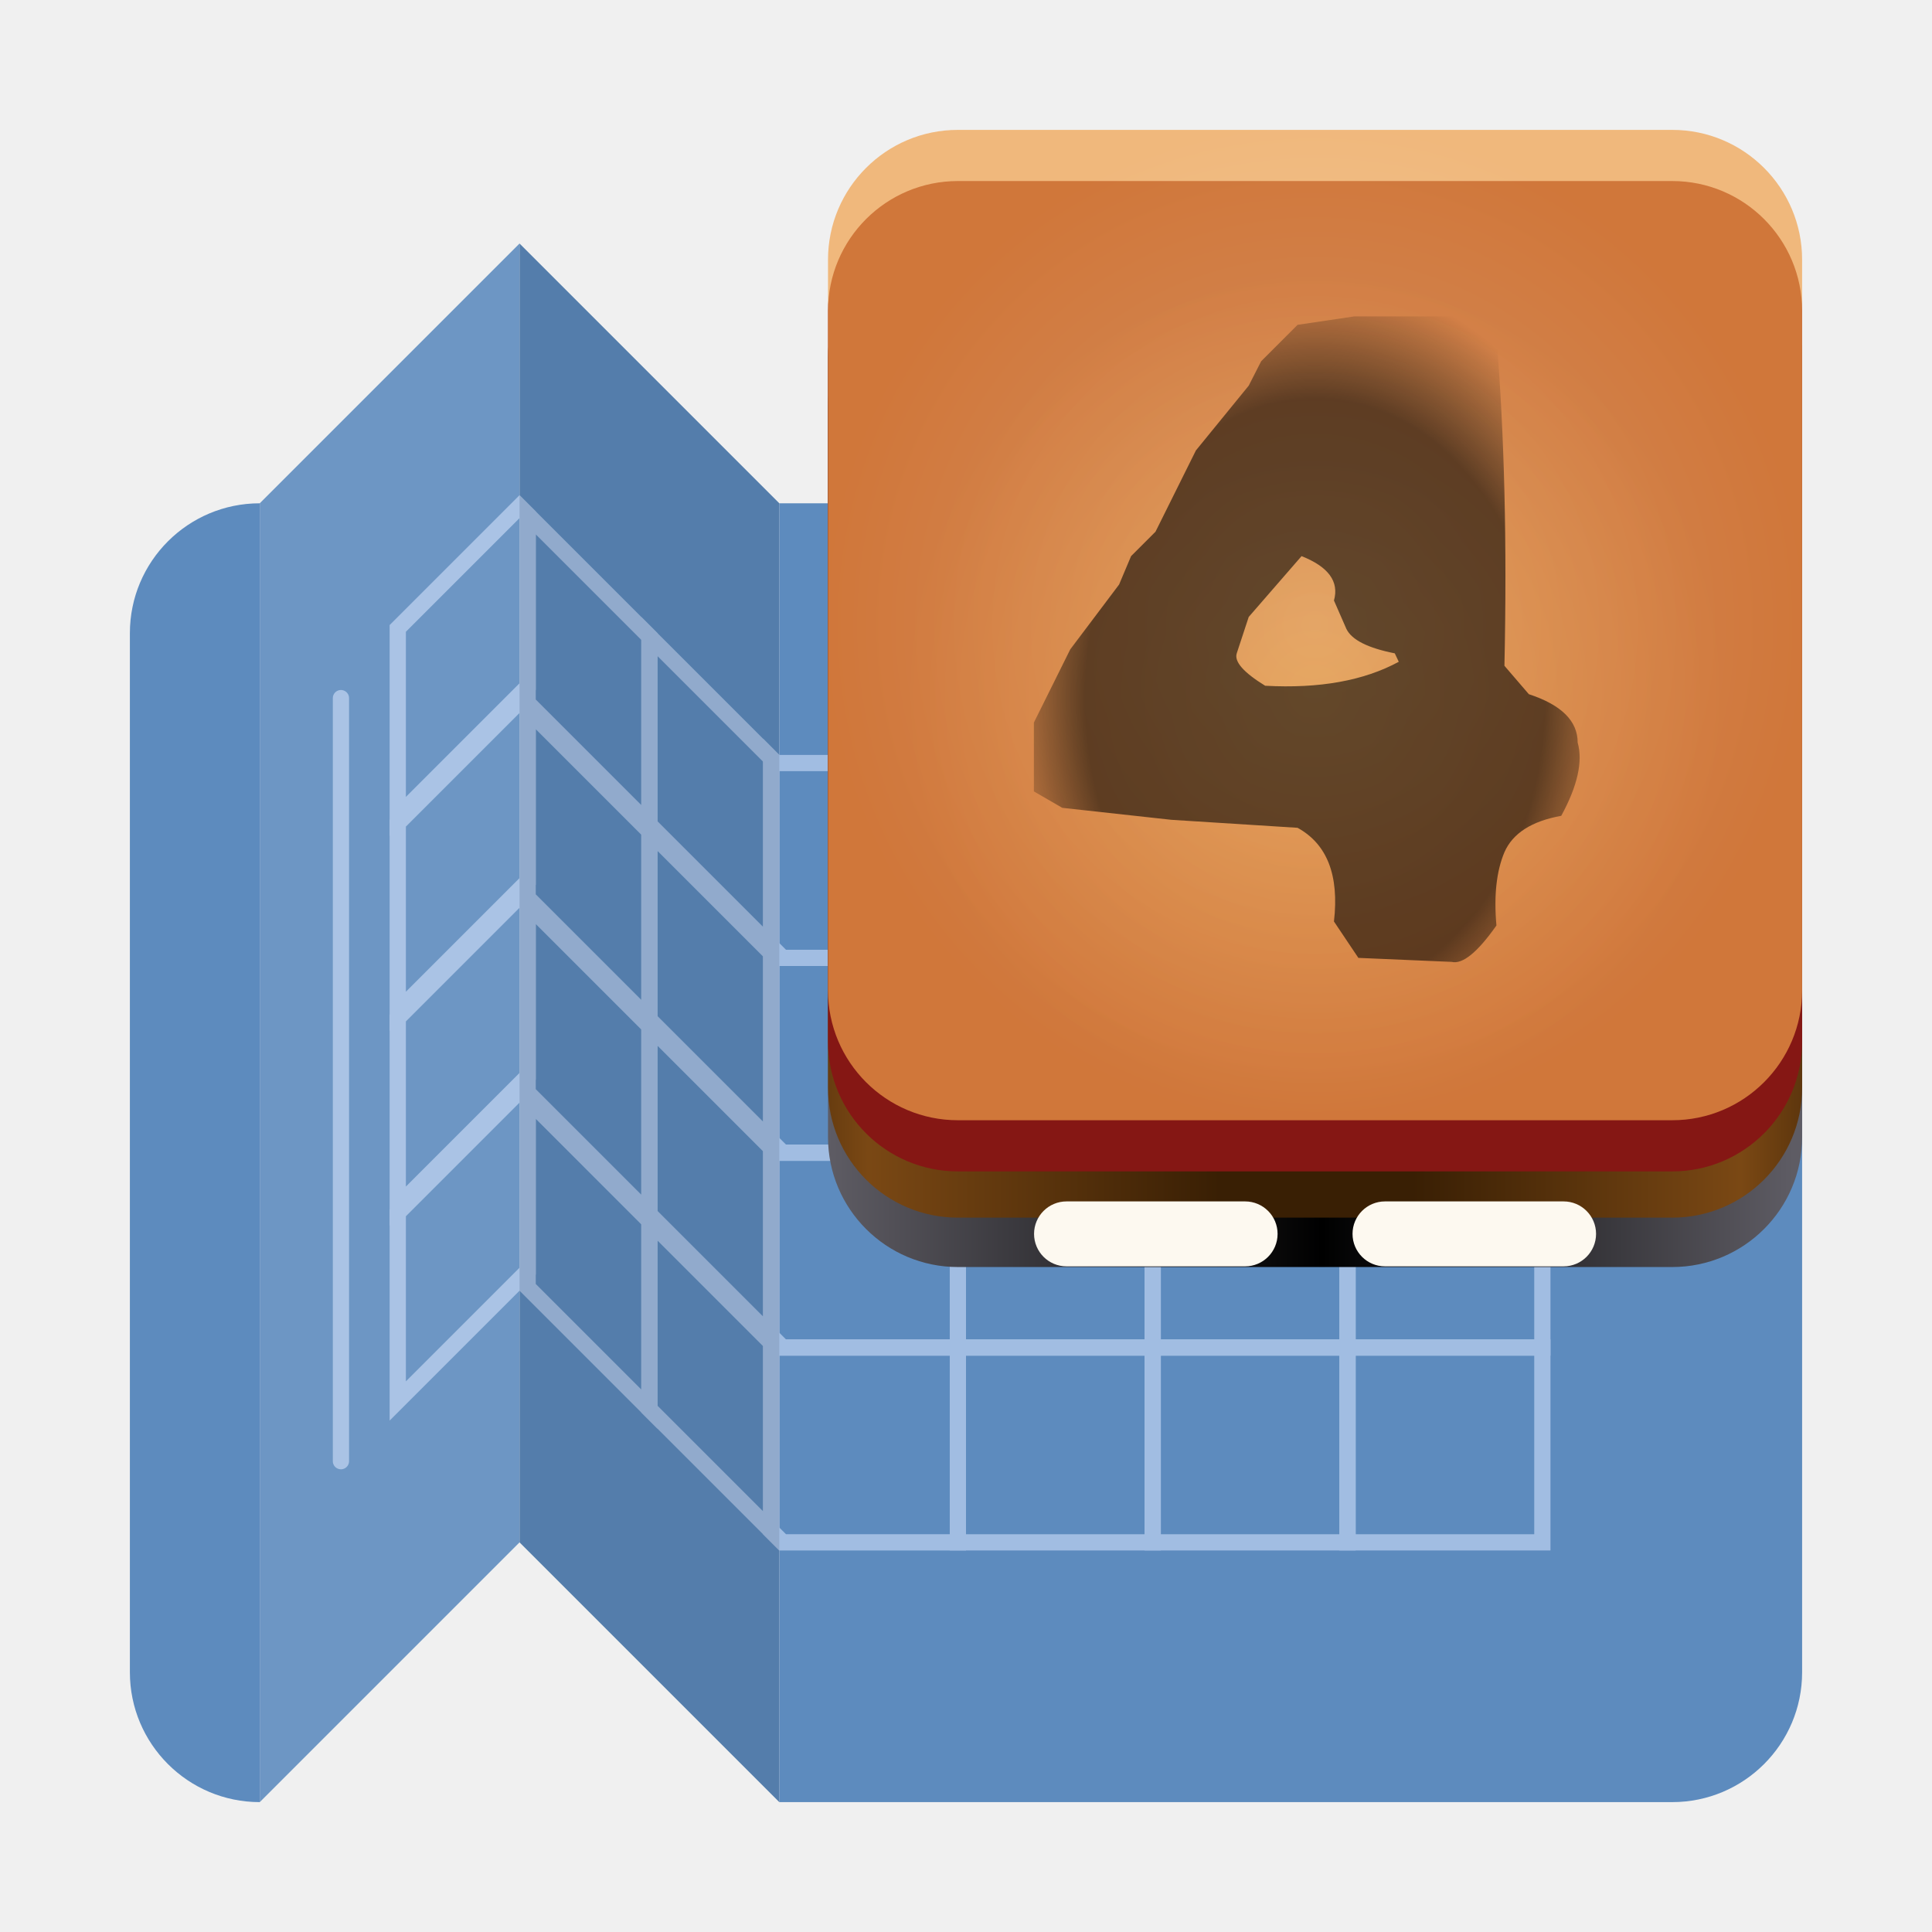
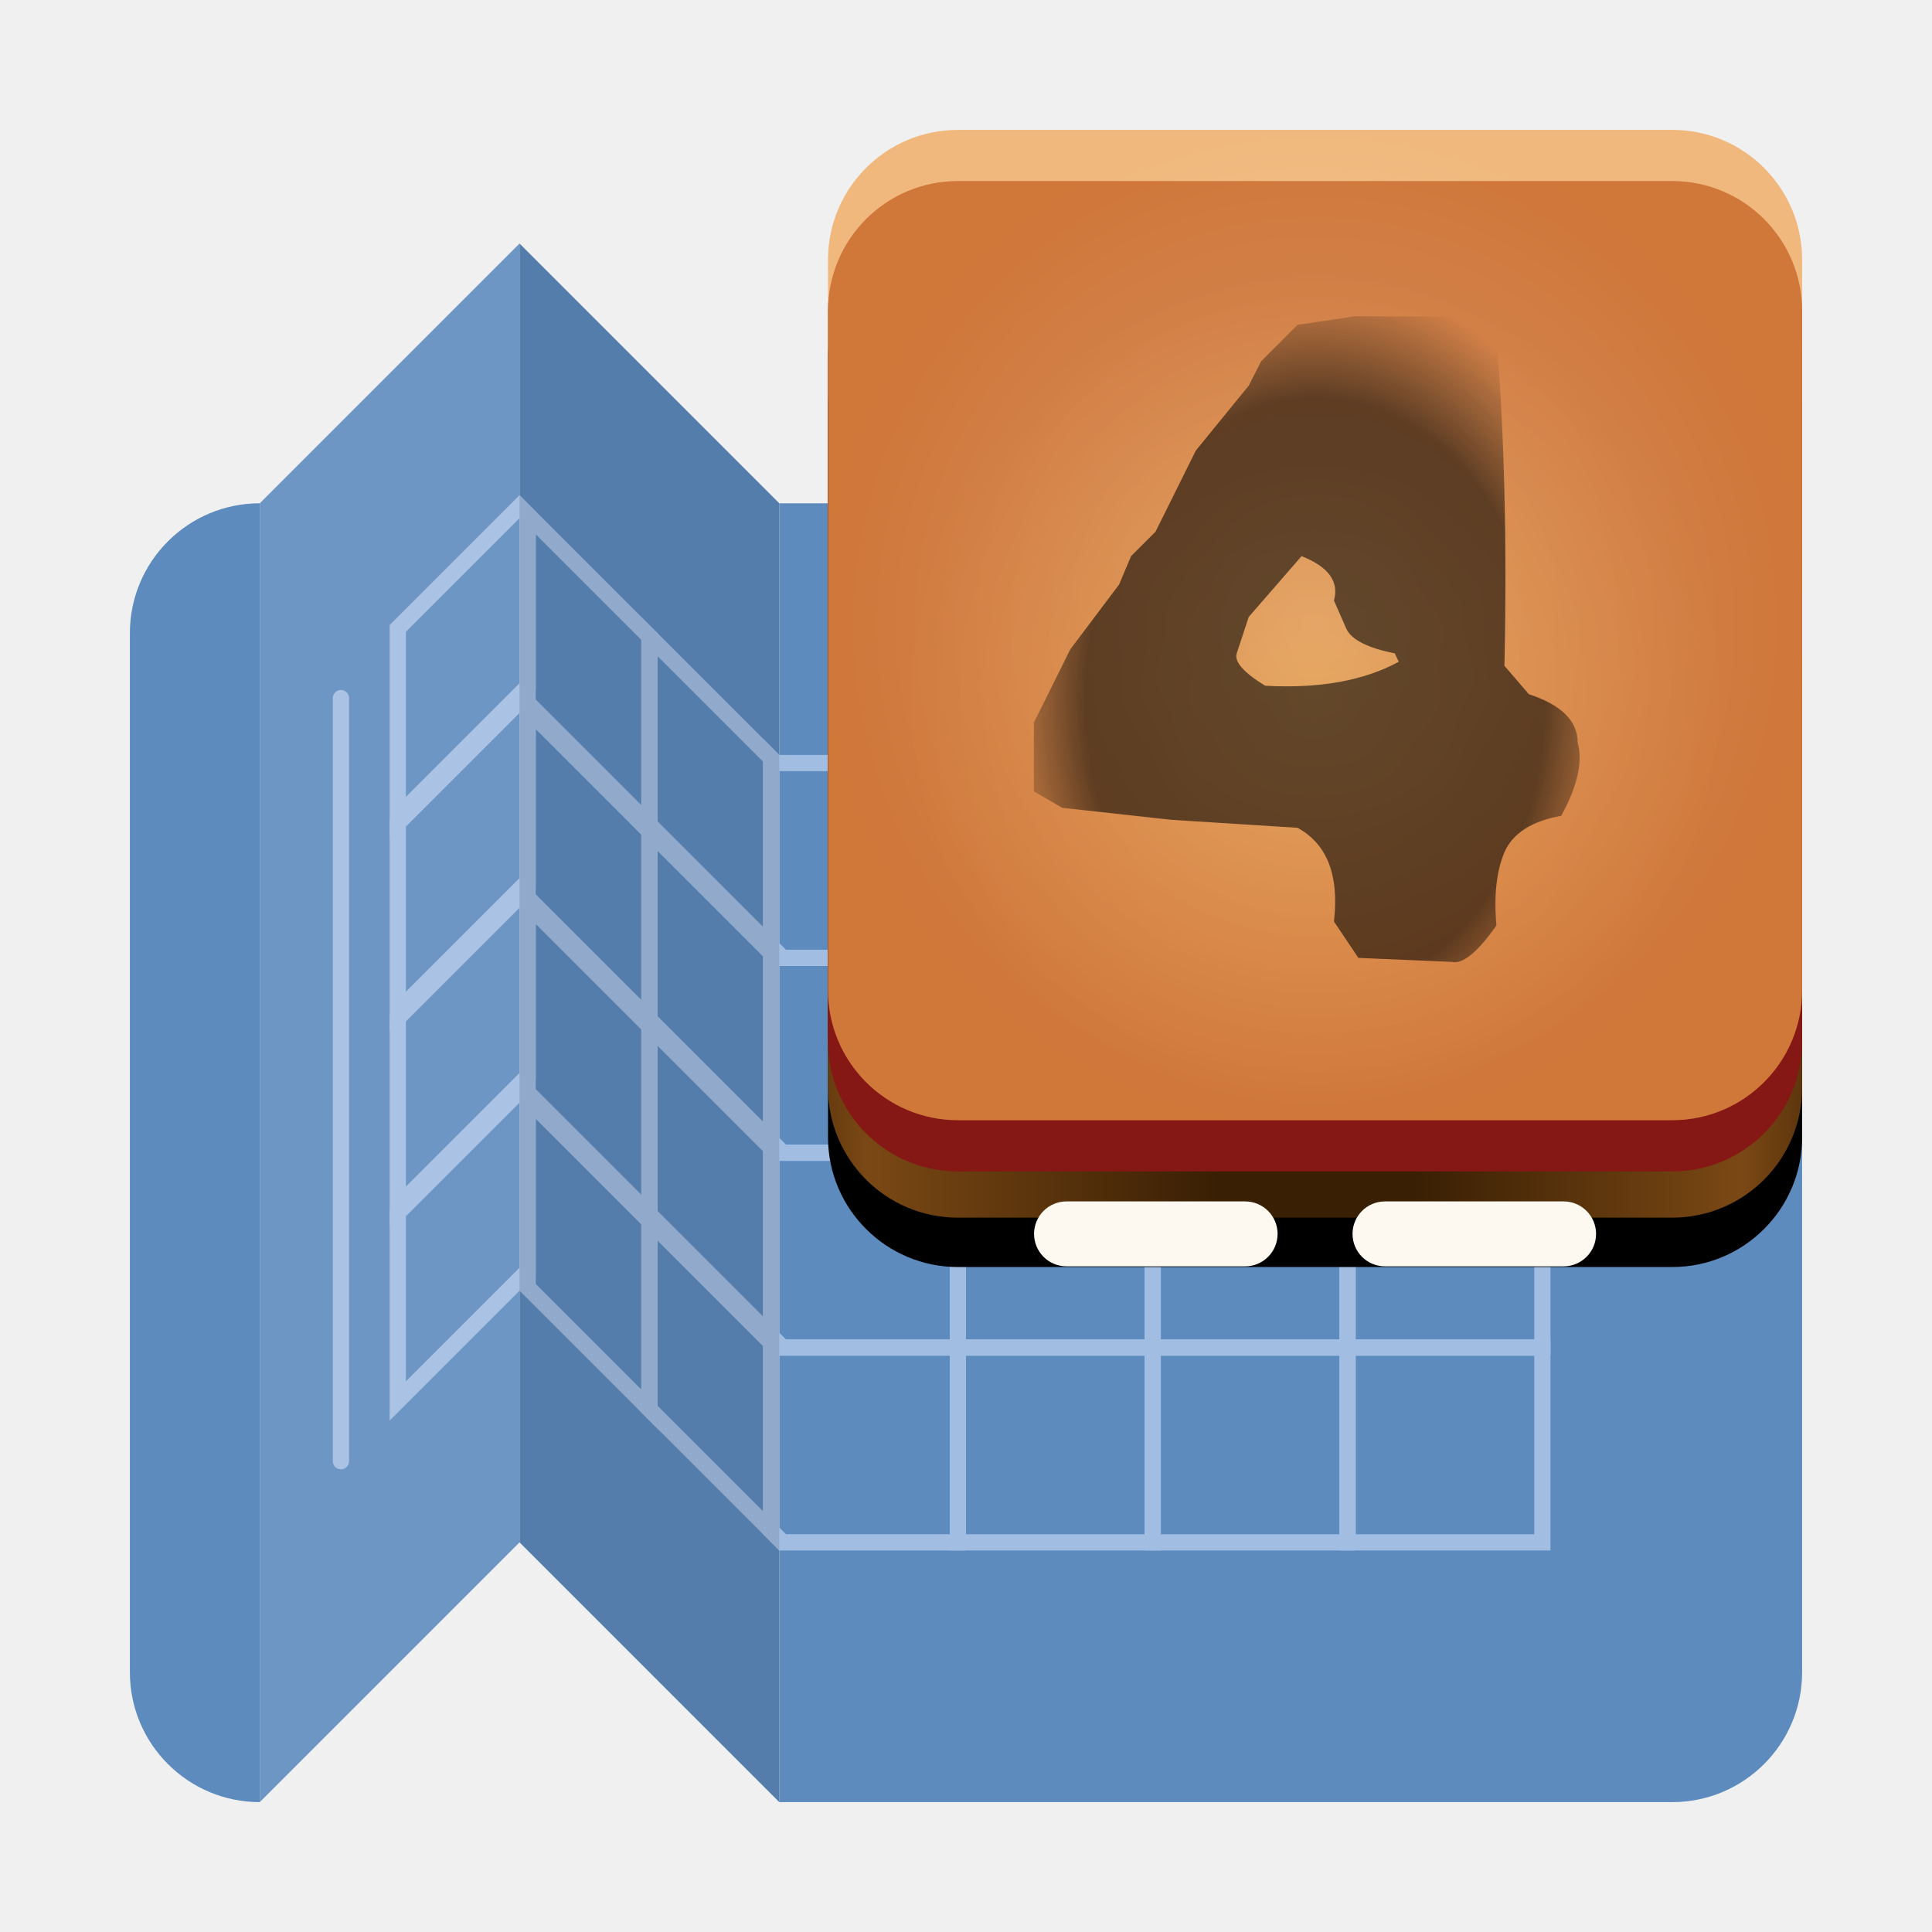
<svg xmlns="http://www.w3.org/2000/svg" width="119" height="119" viewBox="0 0 119 119" fill="none">
  <path d="M48 31H103C107.418 31 111 34.582 111 39V103C111 107.418 107.418 111 103 111H48V31Z" fill="#5D8BBE" />
  <path d="M32 15L48 31V111L32 95V15Z" fill="#5D8BBE" />
  <path d="M32 15L16 31V111L32 95V15Z" fill="#5D8BBE" />
  <path d="M8 39C8 34.582 11.582 31 16 31V111C11.582 111 8 107.418 8 103V39Z" fill="#5D8BBE" />
  <rect x="83" y="83" width="12" height="12" stroke="#A1BDE2" />
  <rect x="83" y="71" width="12" height="12" stroke="#A1BDE2" />
  <rect x="83" y="59" width="12" height="12" stroke="#A1BDE2" />
  <rect x="83" y="47" width="12" height="12" stroke="#A1BDE2" />
  <rect x="71" y="83" width="12" height="12" stroke="#A1BDE2" />
  <rect x="71" y="71" width="12" height="12" stroke="#A1BDE2" />
  <rect x="71" y="59" width="12" height="12" stroke="#A1BDE2" />
  <rect x="71" y="47" width="12" height="12" stroke="#A1BDE2" />
  <rect x="59" y="83" width="12" height="12" stroke="#A1BDE2" />
  <rect x="59" y="71" width="12" height="12" stroke="#A1BDE2" />
  <rect x="59" y="59" width="12" height="12" stroke="#A1BDE2" />
  <rect x="59" y="47" width="12" height="12" stroke="#A1BDE2" />
  <path d="M47.646 82.854L47.793 83H48H59V95H48.207L47.5 94.293V82.707L47.646 82.854Z" stroke="#A1BDE2" />
  <path d="M40 86.793V75.207L47.5 82.707V94.293L40 86.793Z" stroke="#A1BDE2" />
  <path d="M32.5 79.293V67.707L40 75.207V86.793L32.5 79.293Z" stroke="#A1BDE2" />
  <path d="M24.5 74.707L32 67.207L32.5 67.707V78.293L24.5 86.293V74.707Z" stroke="#A1BDE2" />
  <path d="M47.646 70.854L47.793 71H48H59V83H48.207L47.5 82.293V70.707L47.646 70.854Z" stroke="#A1BDE2" />
  <path d="M40 74.793V63.207L47.5 70.707V82.293L40 74.793Z" stroke="#A1BDE2" />
  <path d="M32.5 67.293V55.707L40 63.207V74.793L32.5 67.293Z" stroke="#A1BDE2" />
  <path d="M24.5 62.707L32 55.207L32.5 55.707V66.293L24.5 74.293V62.707Z" stroke="#A1BDE2" />
  <path d="M47.646 58.854L47.793 59H48H59V71H48.207L47.5 70.293V58.707L47.646 58.854Z" stroke="#A1BDE2" />
  <path d="M40 62.793V51.207L47.5 58.707V70.293L40 62.793Z" stroke="#A1BDE2" />
  <path d="M32.5 55.293V43.707L40 51.207V62.793L32.5 55.293Z" stroke="#A1BDE2" />
  <path d="M24.5 50.707L32 43.207L32.5 43.707V54.293L24.5 62.293V50.707Z" stroke="#A1BDE2" />
  <path d="M47.646 46.854L47.793 47H48H59V59H48.207L47.5 58.293V46.707L47.646 46.854Z" stroke="#A1BDE2" />
  <path d="M40 50.793V39.207L47.5 46.707V58.293L40 50.793Z" stroke="#A1BDE2" />
  <path d="M32.5 43.293V31.707L40 39.207V50.793L32.5 43.293Z" stroke="#A1BDE2" />
  <path d="M24.5 38.707L32 31.207L32.5 31.707V42.293L24.5 50.293V38.707Z" stroke="#A1BDE2" />
  <path d="M21 90L21 43" stroke="#A1BDE2" stroke-linecap="round" />
  <path d="M32 15L48 31V111L32 95V15Z" fill="black" fill-opacity="0.1" />
  <path d="M32 15L16 31V111L32 95V15Z" fill="white" fill-opacity="0.1" />
-   <rect x="51" y="17" width="60" height="61.042" rx="8" fill="url(#paint0_linear_414_696)" />
-   <rect x="51" y="14" width="60" height="61" rx="8" fill="url(#paint1_linear_414_696)" />
-   <rect x="51" y="11.151" width="60" height="61" rx="8" fill="url(#paint2_radial_414_696)" />
-   <rect x="51" y="8" width="60" height="61" rx="8" fill="url(#paint3_radial_414_696)" fill-opacity="0.7" />
+   <rect x="51" y="17" width="60" height="61.042" rx="8" fill="black" />
+   <rect x="51" y="14" width="60" height="61" rx="8" fill="url(#paint0_linear_414_696)" />
+   <rect x="51" y="11.151" width="60" height="61" rx="8" fill="url(#paint1_radial_414_696)" />
+   <rect x="51" y="8" width="60" height="61" rx="8" fill="url(#paint2_radial_414_696)" fill-opacity="0.7" />
  <rect x="63.692" y="74" width="15" height="4" rx="2" fill="#FDF9F0" />
  <rect x="83.308" y="74" width="15" height="4" rx="2" fill="#FDF9F0" />
-   <path d="M76.176 40.242C76.012 40.753 76.595 41.418 77.926 42.238C81.262 42.421 84.005 41.928 86.156 40.762L85.91 40.242C84.251 39.914 83.258 39.413 82.93 38.738L82.164 36.988C82.492 35.822 81.827 34.91 80.168 34.254L76.914 38L76.176 40.242ZM83.422 19.488H89.93L92.172 20.746C92.664 26.744 92.828 33.497 92.664 41.008L94.168 42.758C96.173 43.414 97.176 44.408 97.176 45.738C97.504 46.905 97.167 48.409 96.164 50.25C94.341 50.578 93.174 51.325 92.664 52.492C92.172 53.659 92.008 55.163 92.172 57.004C91.005 58.663 90.085 59.41 89.41 59.246L83.668 59L82.164 56.758C82.492 53.914 81.745 51.991 79.922 50.988L72.156 50.496L65.43 49.758L63.68 48.746V44.508L65.922 39.996L68.93 36.004L69.668 34.254L71.172 32.75L73.66 27.746L76.914 23.754L77.68 22.25L79.922 20.008L83.422 19.488Z" fill="url(#paint4_radial_414_696)" fill-opacity="0.57" />
+   <path d="M76.176 40.242C76.012 40.753 76.595 41.418 77.926 42.238C81.262 42.421 84.005 41.928 86.156 40.762L85.91 40.242C84.251 39.914 83.258 39.413 82.93 38.738L82.164 36.988C82.492 35.822 81.827 34.91 80.168 34.254L76.914 38L76.176 40.242ZM83.422 19.488H89.93L92.172 20.746C92.664 26.744 92.828 33.497 92.664 41.008L94.168 42.758C96.173 43.414 97.176 44.408 97.176 45.738C97.504 46.905 97.167 48.409 96.164 50.25C94.341 50.578 93.174 51.325 92.664 52.492C92.172 53.659 92.008 55.163 92.172 57.004C91.005 58.663 90.085 59.41 89.41 59.246L83.668 59L82.164 56.758C82.492 53.914 81.745 51.991 79.922 50.988L72.156 50.496L65.43 49.758L63.68 48.746V44.508L65.922 39.996L68.93 36.004L69.668 34.254L71.172 32.75L73.66 27.746L76.914 23.754L77.68 22.25L79.922 20.008L83.422 19.488Z" fill="url(#paint3_radial_414_696)" fill-opacity="0.57" />
  <defs>
-     <linearGradient id="paint0_linear_414_696" x1="51" y1="77.993" x2="111" y2="77.993" gradientUnits="userSpaceOnUse">
-       <stop stop-color="#5E5C64" />
-       <stop offset="0.507" />
-       <stop offset="0.991" stop-color="#5E5C64" />
-     </linearGradient>
-     <linearGradient id="paint1_linear_414_696" x1="44.654" y1="75" x2="117.923" y2="75" gradientUnits="userSpaceOnUse">
+     <linearGradient id="paint0_linear_414_696" x1="44.654" y1="75" x2="117.923" y2="75" gradientUnits="userSpaceOnUse">
      <stop stop-color="#391F04" />
      <stop offset="0.12" stop-color="#7A4814" />
      <stop offset="0.416" stop-color="#391F04" />
      <stop offset="0.578" stop-color="#391F04" />
      <stop offset="0.854" stop-color="#7A4814" />
      <stop offset="0.974" stop-color="#391F04" />
    </linearGradient>
-     <radialGradient id="paint2_radial_414_696" cx="0" cy="0" r="1" gradientUnits="userSpaceOnUse" gradientTransform="translate(81 42.647) rotate(90) scale(25.8077 25.3846)">
+     <radialGradient id="paint1_radial_414_696" cx="0" cy="0" r="1" gradientUnits="userSpaceOnUse" gradientTransform="translate(81 42.647) rotate(90) scale(25.8077 25.3846)">
      <stop stop-color="#C06B27" />
      <stop offset="1" stop-color="#851714" />
    </radialGradient>
-     <radialGradient id="paint3_radial_414_696" cx="0" cy="0" r="1" gradientUnits="userSpaceOnUse" gradientTransform="translate(81 38.5) rotate(90) scale(30.5 30)">
+     <radialGradient id="paint2_radial_414_696" cx="0" cy="0" r="1" gradientUnits="userSpaceOnUse" gradientTransform="translate(81 38.5) rotate(90) scale(30.5 30)">
      <stop stop-color="#F7C482" />
      <stop offset="1" stop-color="#F0A04B" />
    </radialGradient>
-     <radialGradient id="paint4_radial_414_696" cx="0" cy="0" r="1" gradientUnits="userSpaceOnUse" gradientTransform="translate(81 43) rotate(90) scale(26 20)">
+     <radialGradient id="paint3_radial_414_696" cx="0" cy="0" r="1" gradientUnits="userSpaceOnUse" gradientTransform="translate(81 43) rotate(90) scale(26 20)">
      <stop offset="0.707" />
      <stop offset="1" stop-opacity="0" />
    </radialGradient>
  </defs>
</svg>
